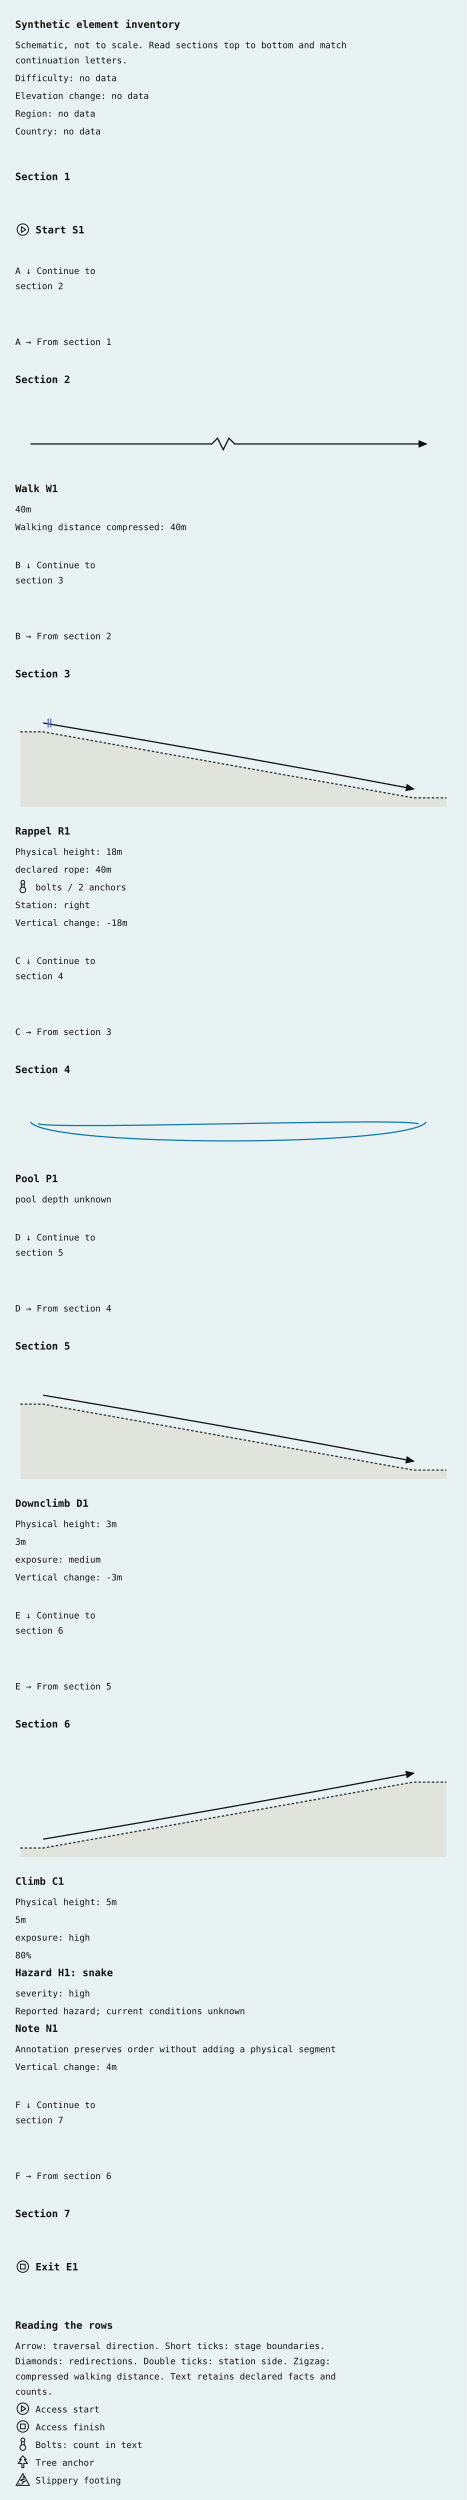
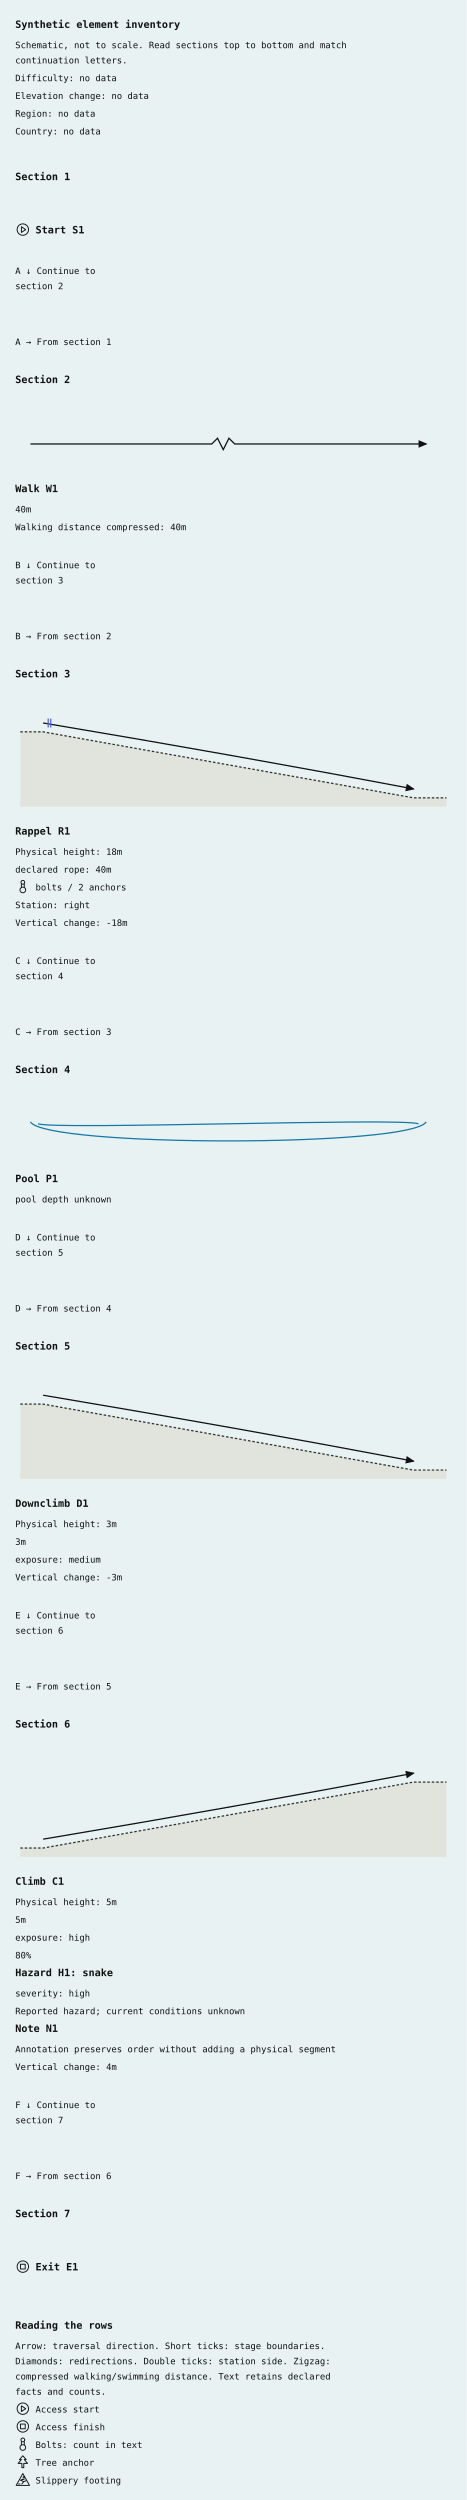
<svg xmlns="http://www.w3.org/2000/svg" role="img" lang="en" xml:lang="en" aria-labelledby="elements-soft-title" aria-describedby="elements-soft-description" viewBox="0 0 736 3942" width="736" height="3942" style="max-width: none; min-width: 736px; height: auto;" data-vrl-flow="rows">
  <defs>
    <marker id="elements-soft-arrow" markerWidth="8" markerHeight="8" refX="6" refY="3" orient="auto" markerUnits="strokeWidth">
      <path d="M0,0 L0,6 L7,3 z" fill="#111111" />
    </marker>
  </defs>
  <rect x="0" y="0" width="736" height="3942" fill="#e8f2f2" />
  <text x="24" y="44" font-family="ui-monospace, monospace" font-size="16" font-weight="700" fill="#111111" xml:space="preserve">Synthetic element inventory</text>
  <text x="24" y="76" font-family="ui-monospace, monospace" font-size="14" font-weight="400" fill="#111111" xml:space="preserve">Schematic, not to scale. Read sections top to bottom and match </text>
  <text x="24" y="100" font-family="ui-monospace, monospace" font-size="14" font-weight="400" fill="#111111" xml:space="preserve">continuation letters.</text>
  <text x="24" y="128" font-family="ui-monospace, monospace" font-size="14" font-weight="400" fill="#111111" xml:space="preserve">Difficulty: no data</text>
  <text x="24" y="156" font-family="ui-monospace, monospace" font-size="14" font-weight="400" fill="#111111" xml:space="preserve">Elevation change: no data</text>
  <text x="24" y="184" font-family="ui-monospace, monospace" font-size="14" font-weight="400" fill="#111111" xml:space="preserve">Region: no data</text>
  <text x="24" y="212" font-family="ui-monospace, monospace" font-size="14" font-weight="400" fill="#111111" xml:space="preserve">Country: no data</text>
  <g class="vrl-row" data-section="1" data-elements="0">
    <text x="24" y="284" font-family="ui-monospace, monospace" font-size="16" font-weight="700" fill="#111111" xml:space="preserve">Section 1</text>
    <text x="56" y="368" font-family="ui-monospace, monospace" font-size="16" font-weight="700" fill="#111111" xml:space="preserve" data-element="0">Start S1</text>
    <g class="vrl-annotation-icon" data-vrl-icon="start" aria-hidden="true" focusable="false" transform="translate(24 350) scale(0.75)" color="#111111">
      <g fill="none" stroke="currentColor" stroke-width="2" stroke-linecap="round" stroke-linejoin="round">
        <path d="M 4 16 a 12 12 0 1 0 24 0 a 12 12 0 1 0 -24 0" />
        <path d="M 13 10 22 16 13 22 Z" />
      </g>
    </g>
    <g class="vrl-continuation" data-code="A" data-role="out" data-section="2">
      <text x="24" y="432" font-family="ui-monospace, monospace" font-size="14" font-weight="400" fill="#111111" xml:space="preserve">A ↓ Continue to </text>
      <text x="24" y="456" font-family="ui-monospace, monospace" font-size="14" font-weight="400" fill="#111111" xml:space="preserve">section 2</text>
    </g>
  </g>
  <g class="vrl-row" data-section="2" data-elements="1">
    <g class="vrl-continuation" data-code="A" data-role="in" data-section="1">
      <text x="24" y="544" font-family="ui-monospace, monospace" font-size="14" font-weight="400" fill="#111111" xml:space="preserve">A → From section 1</text>
    </g>
    <text x="24" y="604" font-family="ui-monospace, monospace" font-size="16" font-weight="700" fill="#111111" xml:space="preserve">Section 2</text>
    <path class="vrl-row-distance-break" d="M 48 700 L 334 700 L 343 691 L 352 709 L 361 691 L 370 700 L 672 700" fill="none" fill-opacity="0.4" stroke="#111111" stroke-width="2" marker-end="url(#elements-soft-arrow)" />
    <text x="24" y="776" font-family="ui-monospace, monospace" font-size="16" font-weight="700" fill="#111111" xml:space="preserve" data-element="1">Walk W1</text>
    <text x="24" y="808" font-family="ui-monospace, monospace" font-size="14" font-weight="400" fill="#111111" xml:space="preserve" data-element="1">40m</text>
    <text x="24" y="836" font-family="ui-monospace, monospace" font-size="14" font-weight="400" fill="#111111" xml:space="preserve" data-element="1">Walking distance compressed: 40m</text>
    <g class="vrl-continuation" data-code="B" data-role="out" data-section="3">
      <text x="24" y="896" font-family="ui-monospace, monospace" font-size="14" font-weight="400" fill="#111111" xml:space="preserve">B ↓ Continue to </text>
      <text x="24" y="920" font-family="ui-monospace, monospace" font-size="14" font-weight="400" fill="#111111" xml:space="preserve">section 3</text>
    </g>
  </g>
  <g class="vrl-row" data-section="3" data-elements="2">
    <g class="vrl-continuation" data-code="B" data-role="in" data-section="2">
      <text x="24" y="1008" font-family="ui-monospace, monospace" font-size="14" font-weight="400" fill="#111111" xml:space="preserve">B → From section 2</text>
    </g>
    <text x="24" y="1068" font-family="ui-monospace, monospace" font-size="16" font-weight="700" fill="#111111" xml:space="preserve">Section 3</text>
    <path class="vrl-row-wash" d="M 32 1154 L 68 1154 L 652 1258 L 704 1258 L 704 1272 L 32 1272 Z" fill="#d8d1bb" fill-opacity="0.4" stroke="none" stroke-width="2" />
    <path class="vrl-row-contour" d="M 32 1154 L 68 1154 L 652 1258 L 704 1258" fill="none" fill-opacity="0.4" stroke="#303030" stroke-width="2" stroke-dasharray="4 3" />
    <path class="vrl-row-technical" d="M 68 1140 C 274.667 1174.667 469.333 1209.333 652 1244" fill="none" fill-opacity="0.4" stroke="#111111" stroke-width="2" marker-end="url(#elements-soft-arrow)" />
    <path class="vrl-row-station" d="M 76 1133 L 76 1147" fill="none" fill-opacity="0.4" stroke="#5865d6" stroke-width="2" />
    <path class="vrl-row-station" d="M 80 1133 L 80 1147" fill="none" fill-opacity="0.4" stroke="#5865d6" stroke-width="2" />
    <text x="24" y="1316" font-family="ui-monospace, monospace" font-size="16" font-weight="700" fill="#111111" xml:space="preserve" data-element="2">Rappel R1</text>
    <text x="24" y="1348" font-family="ui-monospace, monospace" font-size="14" font-weight="400" fill="#111111" xml:space="preserve" data-element="2">Physical height: 18m</text>
    <text x="24" y="1376" font-family="ui-monospace, monospace" font-size="14" font-weight="400" fill="#111111" xml:space="preserve" data-element="2">declared rope: 40m</text>
    <text x="56" y="1404" font-family="ui-monospace, monospace" font-size="14" font-weight="400" fill="#111111" xml:space="preserve" data-element="2">bolts / 2 anchors</text>
    <text x="24" y="1432" font-family="ui-monospace, monospace" font-size="14" font-weight="400" fill="#111111" xml:space="preserve" data-element="2">Station: right</text>
    <text x="24" y="1460" font-family="ui-monospace, monospace" font-size="14" font-weight="400" fill="#111111" xml:space="preserve" data-element="2">Vertical change: -18m</text>
    <g class="vrl-annotation-icon" data-vrl-icon="bolt" aria-hidden="true" focusable="false" transform="translate(24 1386) scale(0.75)" color="#111111">
      <g fill="none" stroke="currentColor" stroke-width="2" stroke-linecap="round" stroke-linejoin="round">
        <path d="M 12 7 a 4 4 0 1 0 8 0 a 4 4 0 1 0 -8 0" />
        <path d="M 10 23 a 6 6 0 1 0 12 0 a 6 6 0 1 0 -12 0" />
        <path d="M 13 11 v 6 M 19 11 v 6" />
      </g>
    </g>
    <g class="vrl-continuation" data-code="C" data-role="out" data-section="4">
      <text x="24" y="1520" font-family="ui-monospace, monospace" font-size="14" font-weight="400" fill="#111111" xml:space="preserve">C ↓ Continue to </text>
      <text x="24" y="1544" font-family="ui-monospace, monospace" font-size="14" font-weight="400" fill="#111111" xml:space="preserve">section 4</text>
    </g>
  </g>
  <g class="vrl-row" data-section="4" data-elements="3">
    <g class="vrl-continuation" data-code="C" data-role="in" data-section="3">
      <text x="24" y="1632" font-family="ui-monospace, monospace" font-size="14" font-weight="400" fill="#111111" xml:space="preserve">C → From section 3</text>
    </g>
    <text x="24" y="1692" font-family="ui-monospace, monospace" font-size="16" font-weight="700" fill="#111111" xml:space="preserve">Section 4</text>
    <path class="vrl-row-pool" d="M 48 1769 C 72 1809 648 1809 672 1769" fill="none" fill-opacity="0.4" stroke="#1479a6" stroke-width="2" />
    <path class="vrl-row-water" d="M 60 1772 C 88 1782 632 1762 660 1772" fill="none" fill-opacity="0.4" stroke="#1479a6" stroke-width="2" />
    <text x="24" y="1864" font-family="ui-monospace, monospace" font-size="16" font-weight="700" fill="#111111" xml:space="preserve" data-element="3">Pool P1</text>
    <text x="24" y="1896" font-family="ui-monospace, monospace" font-size="14" font-weight="400" fill="#111111" xml:space="preserve" data-element="3">pool depth unknown</text>
    <g class="vrl-continuation" data-code="D" data-role="out" data-section="5">
      <text x="24" y="1956" font-family="ui-monospace, monospace" font-size="14" font-weight="400" fill="#111111" xml:space="preserve">D ↓ Continue to </text>
      <text x="24" y="1980" font-family="ui-monospace, monospace" font-size="14" font-weight="400" fill="#111111" xml:space="preserve">section 5</text>
    </g>
  </g>
  <g class="vrl-row" data-section="5" data-elements="4">
    <g class="vrl-continuation" data-code="D" data-role="in" data-section="4">
      <text x="24" y="2068" font-family="ui-monospace, monospace" font-size="14" font-weight="400" fill="#111111" xml:space="preserve">D → From section 4</text>
    </g>
    <text x="24" y="2128" font-family="ui-monospace, monospace" font-size="16" font-weight="700" fill="#111111" xml:space="preserve">Section 5</text>
    <path class="vrl-row-wash" d="M 32 2214 L 68 2214 L 652 2318 L 704 2318 L 704 2332 L 32 2332 Z" fill="#d8d1bb" fill-opacity="0.4" stroke="none" stroke-width="2" />
    <path class="vrl-row-contour" d="M 32 2214 L 68 2214 L 652 2318 L 704 2318" fill="none" fill-opacity="0.4" stroke="#303030" stroke-width="2" stroke-dasharray="4 3" />
    <path class="vrl-row-technical" d="M 68 2200 C 274.667 2234.667 469.333 2269.333 652 2304" fill="none" fill-opacity="0.4" stroke="#111111" stroke-width="2" marker-end="url(#elements-soft-arrow)" />
    <text x="24" y="2376" font-family="ui-monospace, monospace" font-size="16" font-weight="700" fill="#111111" xml:space="preserve" data-element="4">Downclimb D1</text>
    <text x="24" y="2408" font-family="ui-monospace, monospace" font-size="14" font-weight="400" fill="#111111" xml:space="preserve" data-element="4">Physical height: 3m</text>
    <text x="24" y="2436" font-family="ui-monospace, monospace" font-size="14" font-weight="400" fill="#111111" xml:space="preserve" data-element="4">3m</text>
    <text x="24" y="2464" font-family="ui-monospace, monospace" font-size="14" font-weight="400" fill="#111111" xml:space="preserve" data-element="4">exposure: medium</text>
    <text x="24" y="2492" font-family="ui-monospace, monospace" font-size="14" font-weight="400" fill="#111111" xml:space="preserve" data-element="4">Vertical change: -3m</text>
    <g class="vrl-continuation" data-code="E" data-role="out" data-section="6">
      <text x="24" y="2552" font-family="ui-monospace, monospace" font-size="14" font-weight="400" fill="#111111" xml:space="preserve">E ↓ Continue to </text>
      <text x="24" y="2576" font-family="ui-monospace, monospace" font-size="14" font-weight="400" fill="#111111" xml:space="preserve">section 6</text>
    </g>
  </g>
  <g class="vrl-row" data-section="6" data-elements="5,6,7">
    <g class="vrl-continuation" data-code="E" data-role="in" data-section="5">
      <text x="24" y="2664" font-family="ui-monospace, monospace" font-size="14" font-weight="400" fill="#111111" xml:space="preserve">E → From section 5</text>
    </g>
    <text x="24" y="2724" font-family="ui-monospace, monospace" font-size="16" font-weight="700" fill="#111111" xml:space="preserve">Section 6</text>
    <path class="vrl-row-wash" d="M 32 2914 L 68 2914 L 652 2810 L 704 2810 L 704 2928 L 32 2928 Z" fill="#d8d1bb" fill-opacity="0.4" stroke="none" stroke-width="2" />
    <path class="vrl-row-contour" d="M 32 2914 L 68 2914 L 652 2810 L 704 2810" fill="none" fill-opacity="0.4" stroke="#303030" stroke-width="2" stroke-dasharray="4 3" />
    <path class="vrl-row-technical" d="M 68 2900 C 274.667 2865.333 469.333 2830.667 652 2796" fill="none" fill-opacity="0.4" stroke="#111111" stroke-width="2" marker-end="url(#elements-soft-arrow)" />
    <text x="24" y="2972" font-family="ui-monospace, monospace" font-size="16" font-weight="700" fill="#111111" xml:space="preserve" data-element="5">Climb C1</text>
    <text x="24" y="3004" font-family="ui-monospace, monospace" font-size="14" font-weight="400" fill="#111111" xml:space="preserve" data-element="5">Physical height: 5m</text>
    <text x="24" y="3032" font-family="ui-monospace, monospace" font-size="14" font-weight="400" fill="#111111" xml:space="preserve" data-element="5">5m</text>
    <text x="24" y="3060" font-family="ui-monospace, monospace" font-size="14" font-weight="400" fill="#111111" xml:space="preserve" data-element="5">exposure: high</text>
    <text x="24" y="3088" font-family="ui-monospace, monospace" font-size="14" font-weight="400" fill="#111111" xml:space="preserve" data-element="5">80%</text>
    <text x="24" y="3116" font-family="ui-monospace, monospace" font-size="16" font-weight="700" fill="#111111" xml:space="preserve" data-element="6">Hazard H1: snake</text>
    <text x="24" y="3148" font-family="ui-monospace, monospace" font-size="14" font-weight="400" fill="#111111" xml:space="preserve" data-element="6">severity: high</text>
    <text x="24" y="3176" font-family="ui-monospace, monospace" font-size="14" font-weight="400" fill="#111111" xml:space="preserve" data-element="6">Reported hazard; current conditions unknown</text>
    <text x="24" y="3204" font-family="ui-monospace, monospace" font-size="16" font-weight="700" fill="#111111" xml:space="preserve" data-element="7">Note N1</text>
    <text x="24" y="3236" font-family="ui-monospace, monospace" font-size="14" font-weight="400" fill="#111111" xml:space="preserve" data-element="7">Annotation preserves order without adding a physical segment</text>
    <text x="24" y="3264" font-family="ui-monospace, monospace" font-size="14" font-weight="400" fill="#111111" xml:space="preserve" data-element="5">Vertical change: 4m</text>
    <g class="vrl-continuation" data-code="F" data-role="out" data-section="7">
      <text x="24" y="3324" font-family="ui-monospace, monospace" font-size="14" font-weight="400" fill="#111111" xml:space="preserve">F ↓ Continue to </text>
      <text x="24" y="3348" font-family="ui-monospace, monospace" font-size="14" font-weight="400" fill="#111111" xml:space="preserve">section 7</text>
    </g>
  </g>
  <g class="vrl-row" data-section="7" data-elements="8">
    <g class="vrl-continuation" data-code="F" data-role="in" data-section="6">
      <text x="24" y="3436" font-family="ui-monospace, monospace" font-size="14" font-weight="400" fill="#111111" xml:space="preserve">F → From section 6</text>
    </g>
    <text x="24" y="3496" font-family="ui-monospace, monospace" font-size="16" font-weight="700" fill="#111111" xml:space="preserve">Section 7</text>
    <text x="56" y="3580" font-family="ui-monospace, monospace" font-size="16" font-weight="700" fill="#111111" xml:space="preserve" data-element="8">Exit E1</text>
    <g class="vrl-annotation-icon" data-vrl-icon="finish" aria-hidden="true" focusable="false" transform="translate(24 3562) scale(0.75)" color="#111111">
      <g fill="none" stroke="currentColor" stroke-width="2" stroke-linecap="round" stroke-linejoin="round">
        <path d="M 4 16 a 12 12 0 1 0 24 0 a 12 12 0 1 0 -24 0" />
        <path d="M 11 11 h 10 v 10 H 11 Z" />
      </g>
    </g>
  </g>
  <text x="24" y="3672" font-family="ui-monospace, monospace" font-size="16" font-weight="700" fill="#111111" xml:space="preserve">Reading the rows</text>
  <text x="24" y="3704" font-family="ui-monospace, monospace" font-size="14" font-weight="400" fill="#111111" xml:space="preserve">Arrow: traversal direction. Short ticks: stage boundaries. </text>
  <text x="24" y="3728" font-family="ui-monospace, monospace" font-size="14" font-weight="400" fill="#111111" xml:space="preserve">Diamonds: redirections. Double ticks: station side. Zigzag: </text>
-   <text x="24" y="3752" font-family="ui-monospace, monospace" font-size="14" font-weight="400" fill="#111111" xml:space="preserve">compressed walking distance. Text retains declared facts and </text>
-   <text x="24" y="3776" font-family="ui-monospace, monospace" font-size="14" font-weight="400" fill="#111111" xml:space="preserve">counts.</text>
+   <text x="24" y="3752" font-family="ui-monospace, monospace" font-size="14" font-weight="400" fill="#111111" xml:space="preserve">compressed walking/swimming distance. Text retains declared </text>
+   <text x="24" y="3776" font-family="ui-monospace, monospace" font-size="14" font-weight="400" fill="#111111" xml:space="preserve">facts and counts.</text>
  <text x="56" y="3804" font-family="ui-monospace, monospace" font-size="14" font-weight="400" fill="#111111" xml:space="preserve">Access start</text>
  <text x="56" y="3832" font-family="ui-monospace, monospace" font-size="14" font-weight="400" fill="#111111" xml:space="preserve">Access finish</text>
  <text x="56" y="3860" font-family="ui-monospace, monospace" font-size="14" font-weight="400" fill="#111111" xml:space="preserve">Bolts: count in text</text>
  <text x="56" y="3888" font-family="ui-monospace, monospace" font-size="14" font-weight="400" fill="#111111" xml:space="preserve">Tree anchor</text>
  <text x="56" y="3916" font-family="ui-monospace, monospace" font-size="14" font-weight="400" fill="#111111" xml:space="preserve">Slippery footing</text>
  <g class="vrl-annotation-icon" data-vrl-icon="start" aria-hidden="true" focusable="false" transform="translate(24 3786) scale(0.75)" color="#111111">
    <g fill="none" stroke="currentColor" stroke-width="2" stroke-linecap="round" stroke-linejoin="round">
      <path d="M 4 16 a 12 12 0 1 0 24 0 a 12 12 0 1 0 -24 0" />
      <path d="M 13 10 22 16 13 22 Z" />
    </g>
  </g>
  <g class="vrl-annotation-icon" data-vrl-icon="finish" aria-hidden="true" focusable="false" transform="translate(24 3814) scale(0.75)" color="#111111">
    <g fill="none" stroke="currentColor" stroke-width="2" stroke-linecap="round" stroke-linejoin="round">
      <path d="M 4 16 a 12 12 0 1 0 24 0 a 12 12 0 1 0 -24 0" />
      <path d="M 11 11 h 10 v 10 H 11 Z" />
    </g>
  </g>
  <g class="vrl-annotation-icon" data-vrl-icon="bolt" aria-hidden="true" focusable="false" transform="translate(24 3842) scale(0.75)" color="#111111">
    <g fill="none" stroke="currentColor" stroke-width="2" stroke-linecap="round" stroke-linejoin="round">
      <path d="M 12 7 a 4 4 0 1 0 8 0 a 4 4 0 1 0 -8 0" />
      <path d="M 10 23 a 6 6 0 1 0 12 0 a 6 6 0 1 0 -12 0" />
      <path d="M 13 11 v 6 M 19 11 v 6" />
    </g>
  </g>
  <g class="vrl-annotation-icon" data-vrl-icon="tree" aria-hidden="true" focusable="false" transform="translate(24 3870) scale(0.75)" color="#111111">
    <g fill="none" stroke="currentColor" stroke-width="2" stroke-linecap="round" stroke-linejoin="round">
      <path d="M 16 3 9 11 h 4 l -7 8 h 8 v 9 h 4 v -9 h 8 l -7 -8 h 4 Z" />
    </g>
  </g>
  <g class="vrl-annotation-icon" data-vrl-icon="slippery" aria-hidden="true" focusable="false" transform="translate(24 3898) scale(0.75)" color="#111111">
    <g fill="none" stroke="currentColor" stroke-width="2" stroke-linecap="round" stroke-linejoin="round">
      <path d="M 16 3 30 28 H 2 Z" />
      <path d="M 16.5 11 a 1.5 1.5 0 1 0 3 0 a 1.5 1.5 0 1 0 -3 0" />
      <path d="M 16 15 l -5 2 7 3 5 -2 M 18 20 l -4 5 M 14 16 l 5 -1 M 7 25 h 3" />
    </g>
  </g>
</svg>
